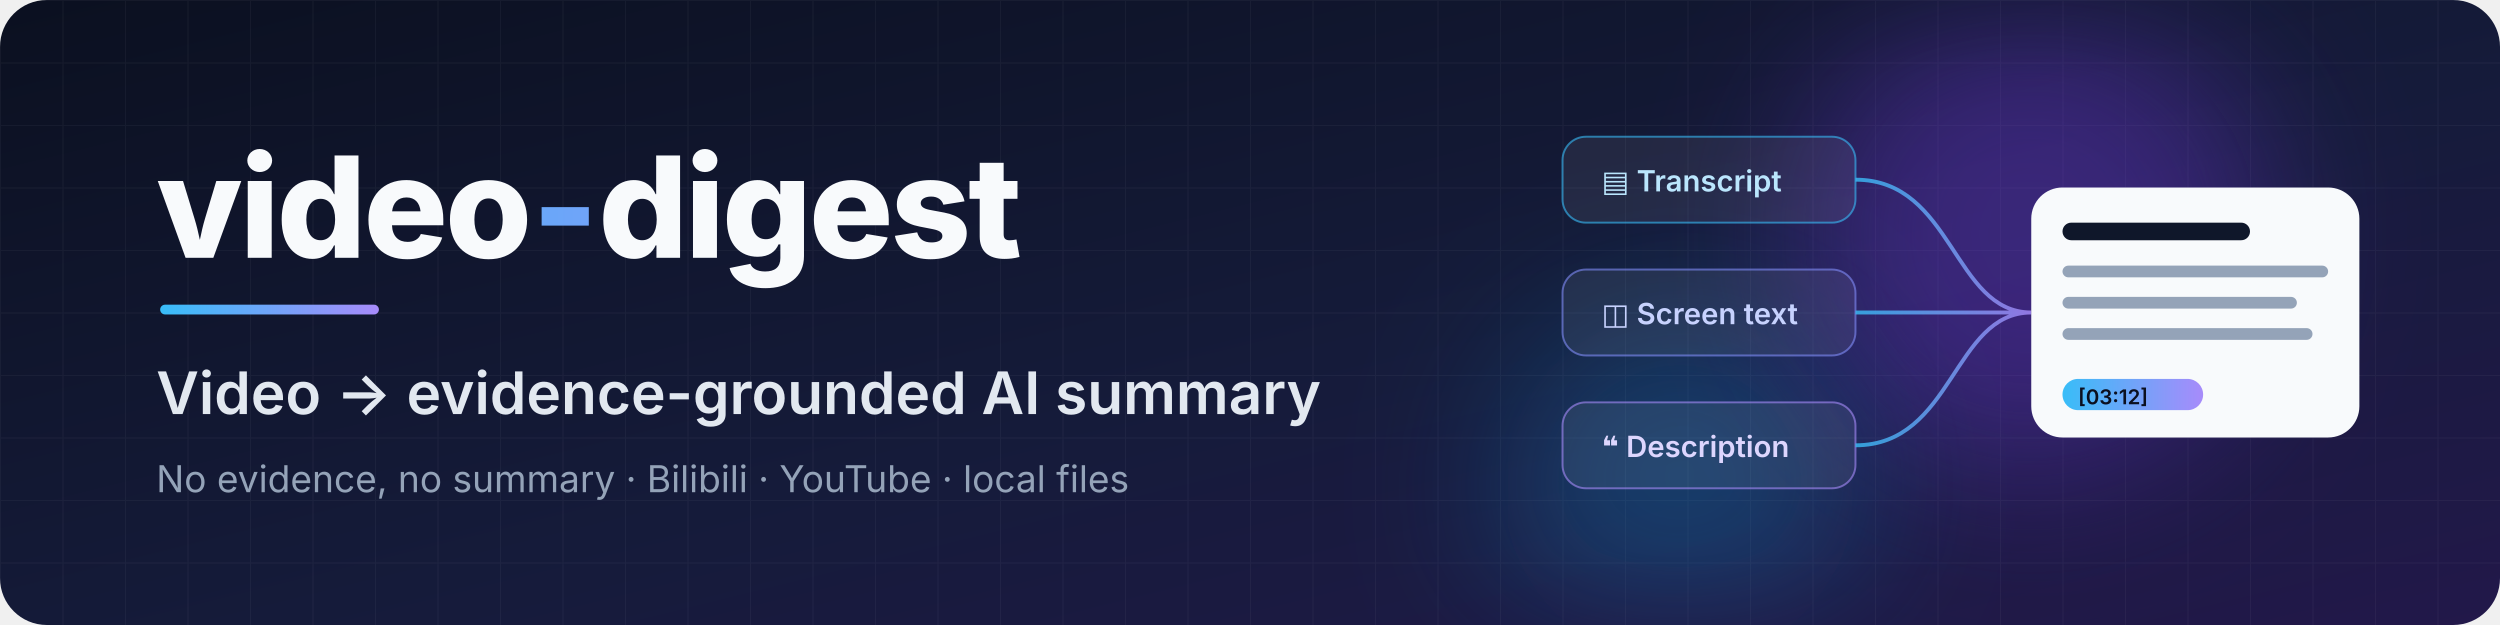
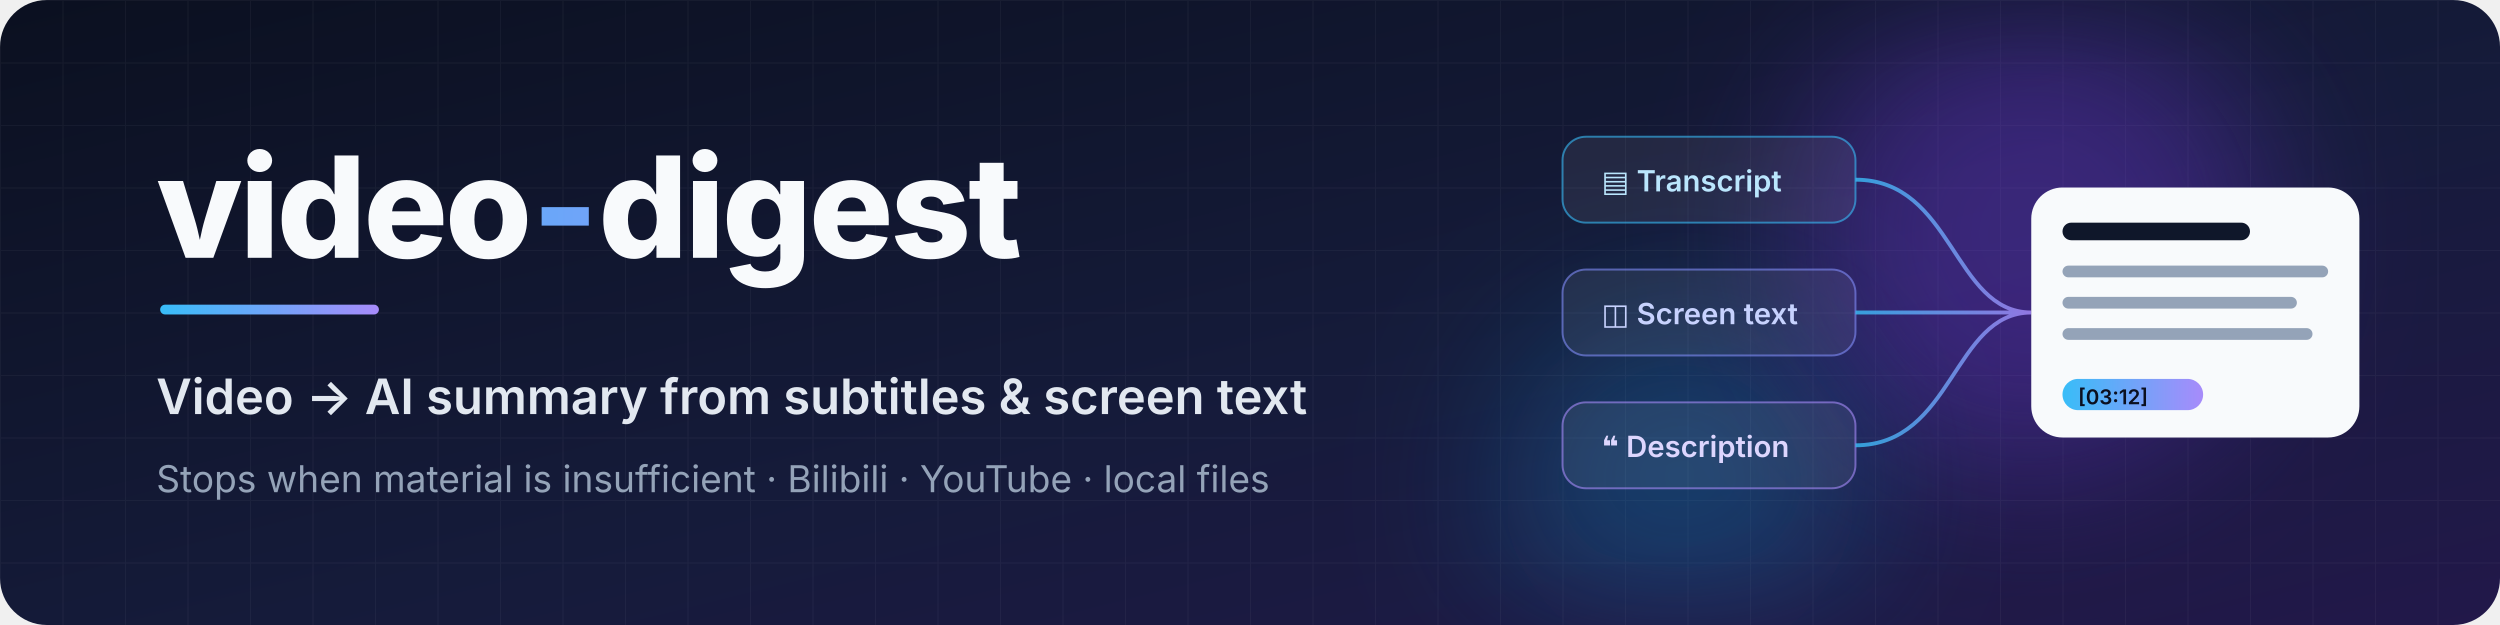
<svg xmlns="http://www.w3.org/2000/svg" width="1280" height="320" viewBox="0 0 1280 320">
  <defs>
    <linearGradient id="bg" x1="0" y1="0" x2="1" y2="1">
      <stop offset="0" stop-color="#0b1020" />
      <stop offset="0.55" stop-color="#151b3a" />
      <stop offset="1" stop-color="#22184a" />
    </linearGradient>
    <linearGradient id="accent" x1="0" y1="0" x2="1" y2="0">
      <stop offset="0" stop-color="#38bdf8" />
      <stop offset="1" stop-color="#a78bfa" />
    </linearGradient>
    <pattern id="grid" width="32" height="32" patternUnits="userSpaceOnUse">
      <path d="M32 0H0V32" fill="none" stroke="#ffffff" stroke-opacity="0.04" />
    </pattern>
    <filter id="glow" x="-50%" y="-50%" width="200%" height="200%">
      <feGaussianBlur stdDeviation="40" />
    </filter>
  </defs>
  <rect width="1280" height="320" rx="24" fill="url(#bg)" />
  <rect width="1280" height="320" rx="24" fill="url(#grid)" />
  <circle cx="1040" cy="120" r="120" fill="#7c3aed" opacity="0.35" filter="url(#glow)" />
  <circle cx="860" cy="250" r="90" fill="#0ea5e9" opacity="0.25" filter="url(#glow)" />
  <g font-family="-apple-system, 'SF Pro Display', 'Segoe UI', 'PingFang SC', 'Microsoft YaHei', sans-serif">
    <text x="80" y="132" font-size="72" font-weight="800" fill="#f8fafc" letter-spacing="-1.5">video<tspan fill="url(#accent)">-</tspan>digest</text>
    <rect x="82" y="156" width="112" height="5" rx="2.5" fill="url(#accent)" />
-     <text x="80" y="212" font-size="30" font-weight="600" fill="#e2e8f0">Video → evidence-grounded AI summary</text>
-     <text x="80" y="252" font-size="19" fill="#94a3b8">No evidence, no summary · Bilibili · YouTube · local files</text>
+     <text x="80" y="212" font-size="25" font-weight="600" fill="#e2e8f0">Video → AI summary from subtitles &amp; screen text</text>
+     <text x="80" y="252" font-size="19" fill="#94a3b8">Stops when material is insufficient · Bilibili · YouTube · local files</text>
  </g>
  <g font-family="-apple-system, 'Segoe UI', 'PingFang SC', 'Microsoft YaHei', sans-serif" font-size="15" font-weight="600">
    <g transform="translate(800,70)">
      <rect width="150" height="44" rx="12" fill="#ffffff" fill-opacity="0.07" stroke="#38bdf8" stroke-opacity="0.6" />
      <text x="20" y="28" fill="#bae6fd">▤  Transcript</text>
    </g>
    <g transform="translate(800,138)">
      <rect width="150" height="44" rx="12" fill="#ffffff" fill-opacity="0.07" stroke="#818cf8" stroke-opacity="0.6" />
      <text x="20" y="28" fill="#c7d2fe">◫  Screen text</text>
    </g>
    <g transform="translate(800,206)">
      <rect width="150" height="44" rx="12" fill="#ffffff" fill-opacity="0.07" stroke="#a78bfa" stroke-opacity="0.6" />
      <text x="20" y="28" fill="#ddd6fe">❝  Description</text>
    </g>
    <path d="M950 92 C1000 92 1000 160 1040 160 M950 160 L1040 160 M950 228 C1000 228 1000 160 1040 160" fill="none" stroke="url(#accent)" stroke-width="2" stroke-opacity="0.8" />
    <g transform="translate(1040,96)">
      <rect width="168" height="128" rx="16" fill="#f8fafc" />
      <rect x="16" y="18" width="96" height="9" rx="4.5" fill="#0f172a" />
      <rect x="16" y="40" width="136" height="6" rx="3" fill="#94a3b8" />
      <rect x="16" y="56" width="120" height="6" rx="3" fill="#94a3b8" />
      <rect x="16" y="72" width="128" height="6" rx="3" fill="#94a3b8" />
      <rect x="16" y="98" width="72" height="16" rx="8" fill="url(#accent)" />
      <text x="24" y="111" font-size="10.5" fill="#0b1020">[03:12]</text>
    </g>
  </g>
</svg>
